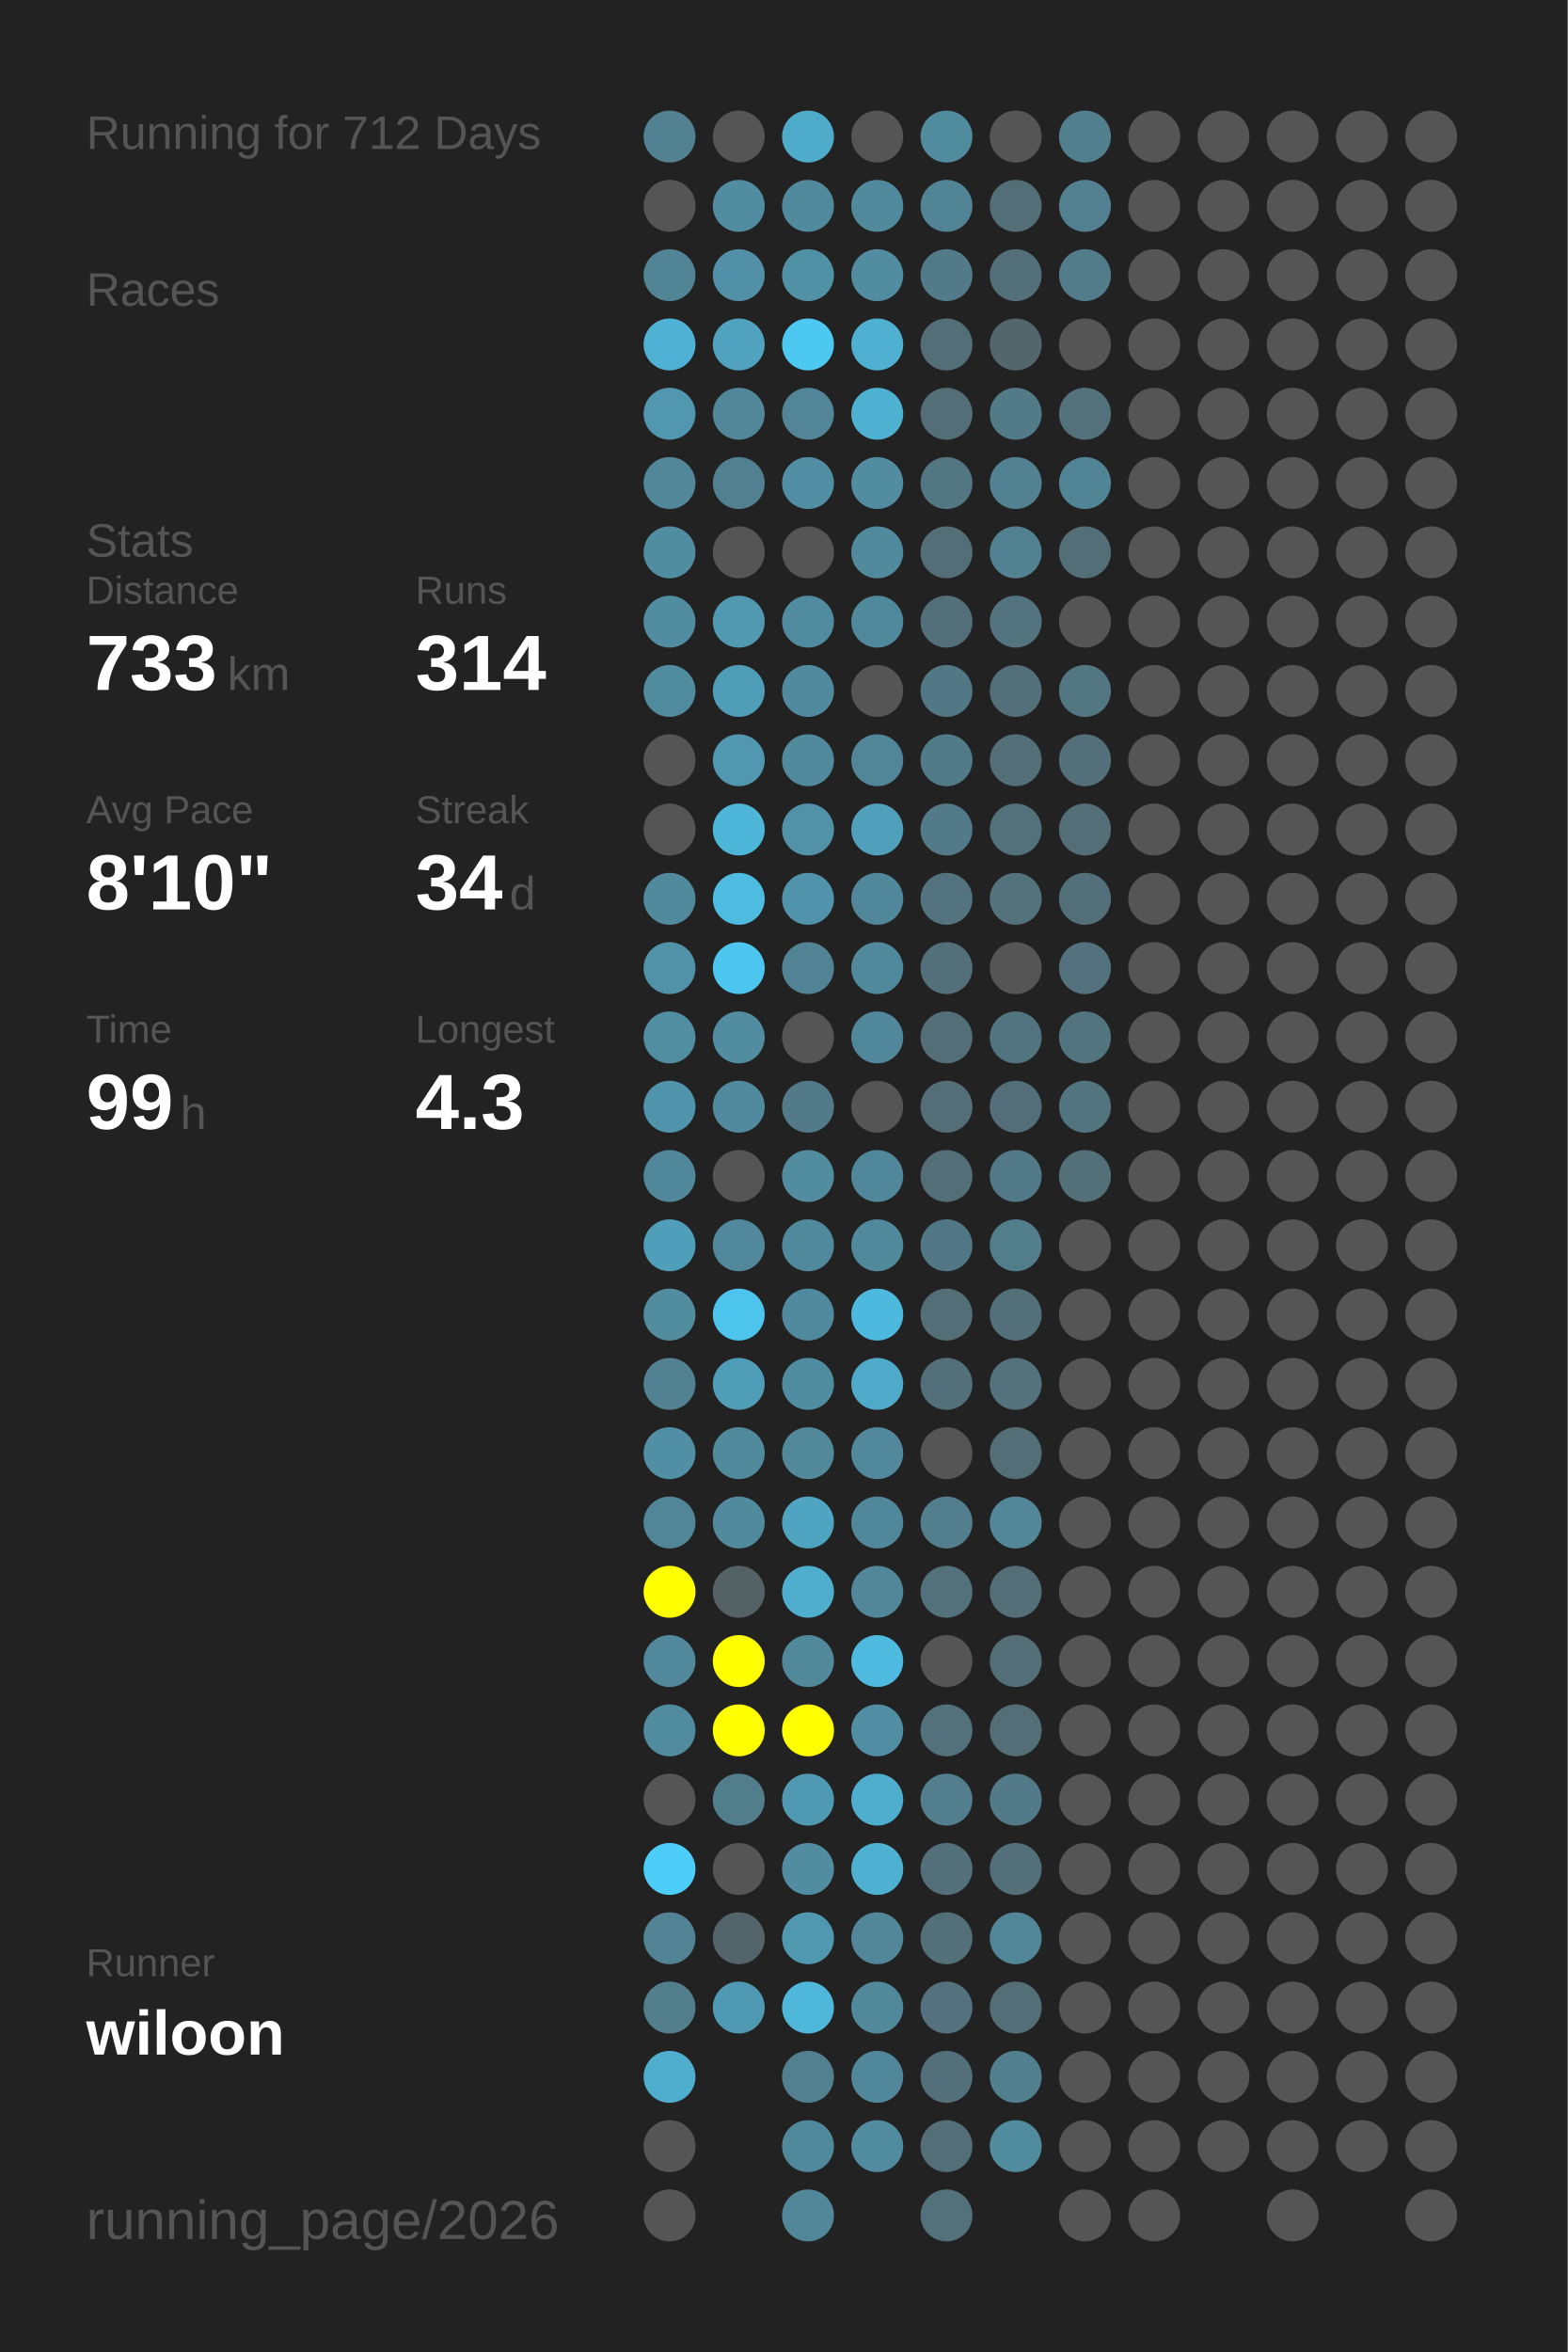
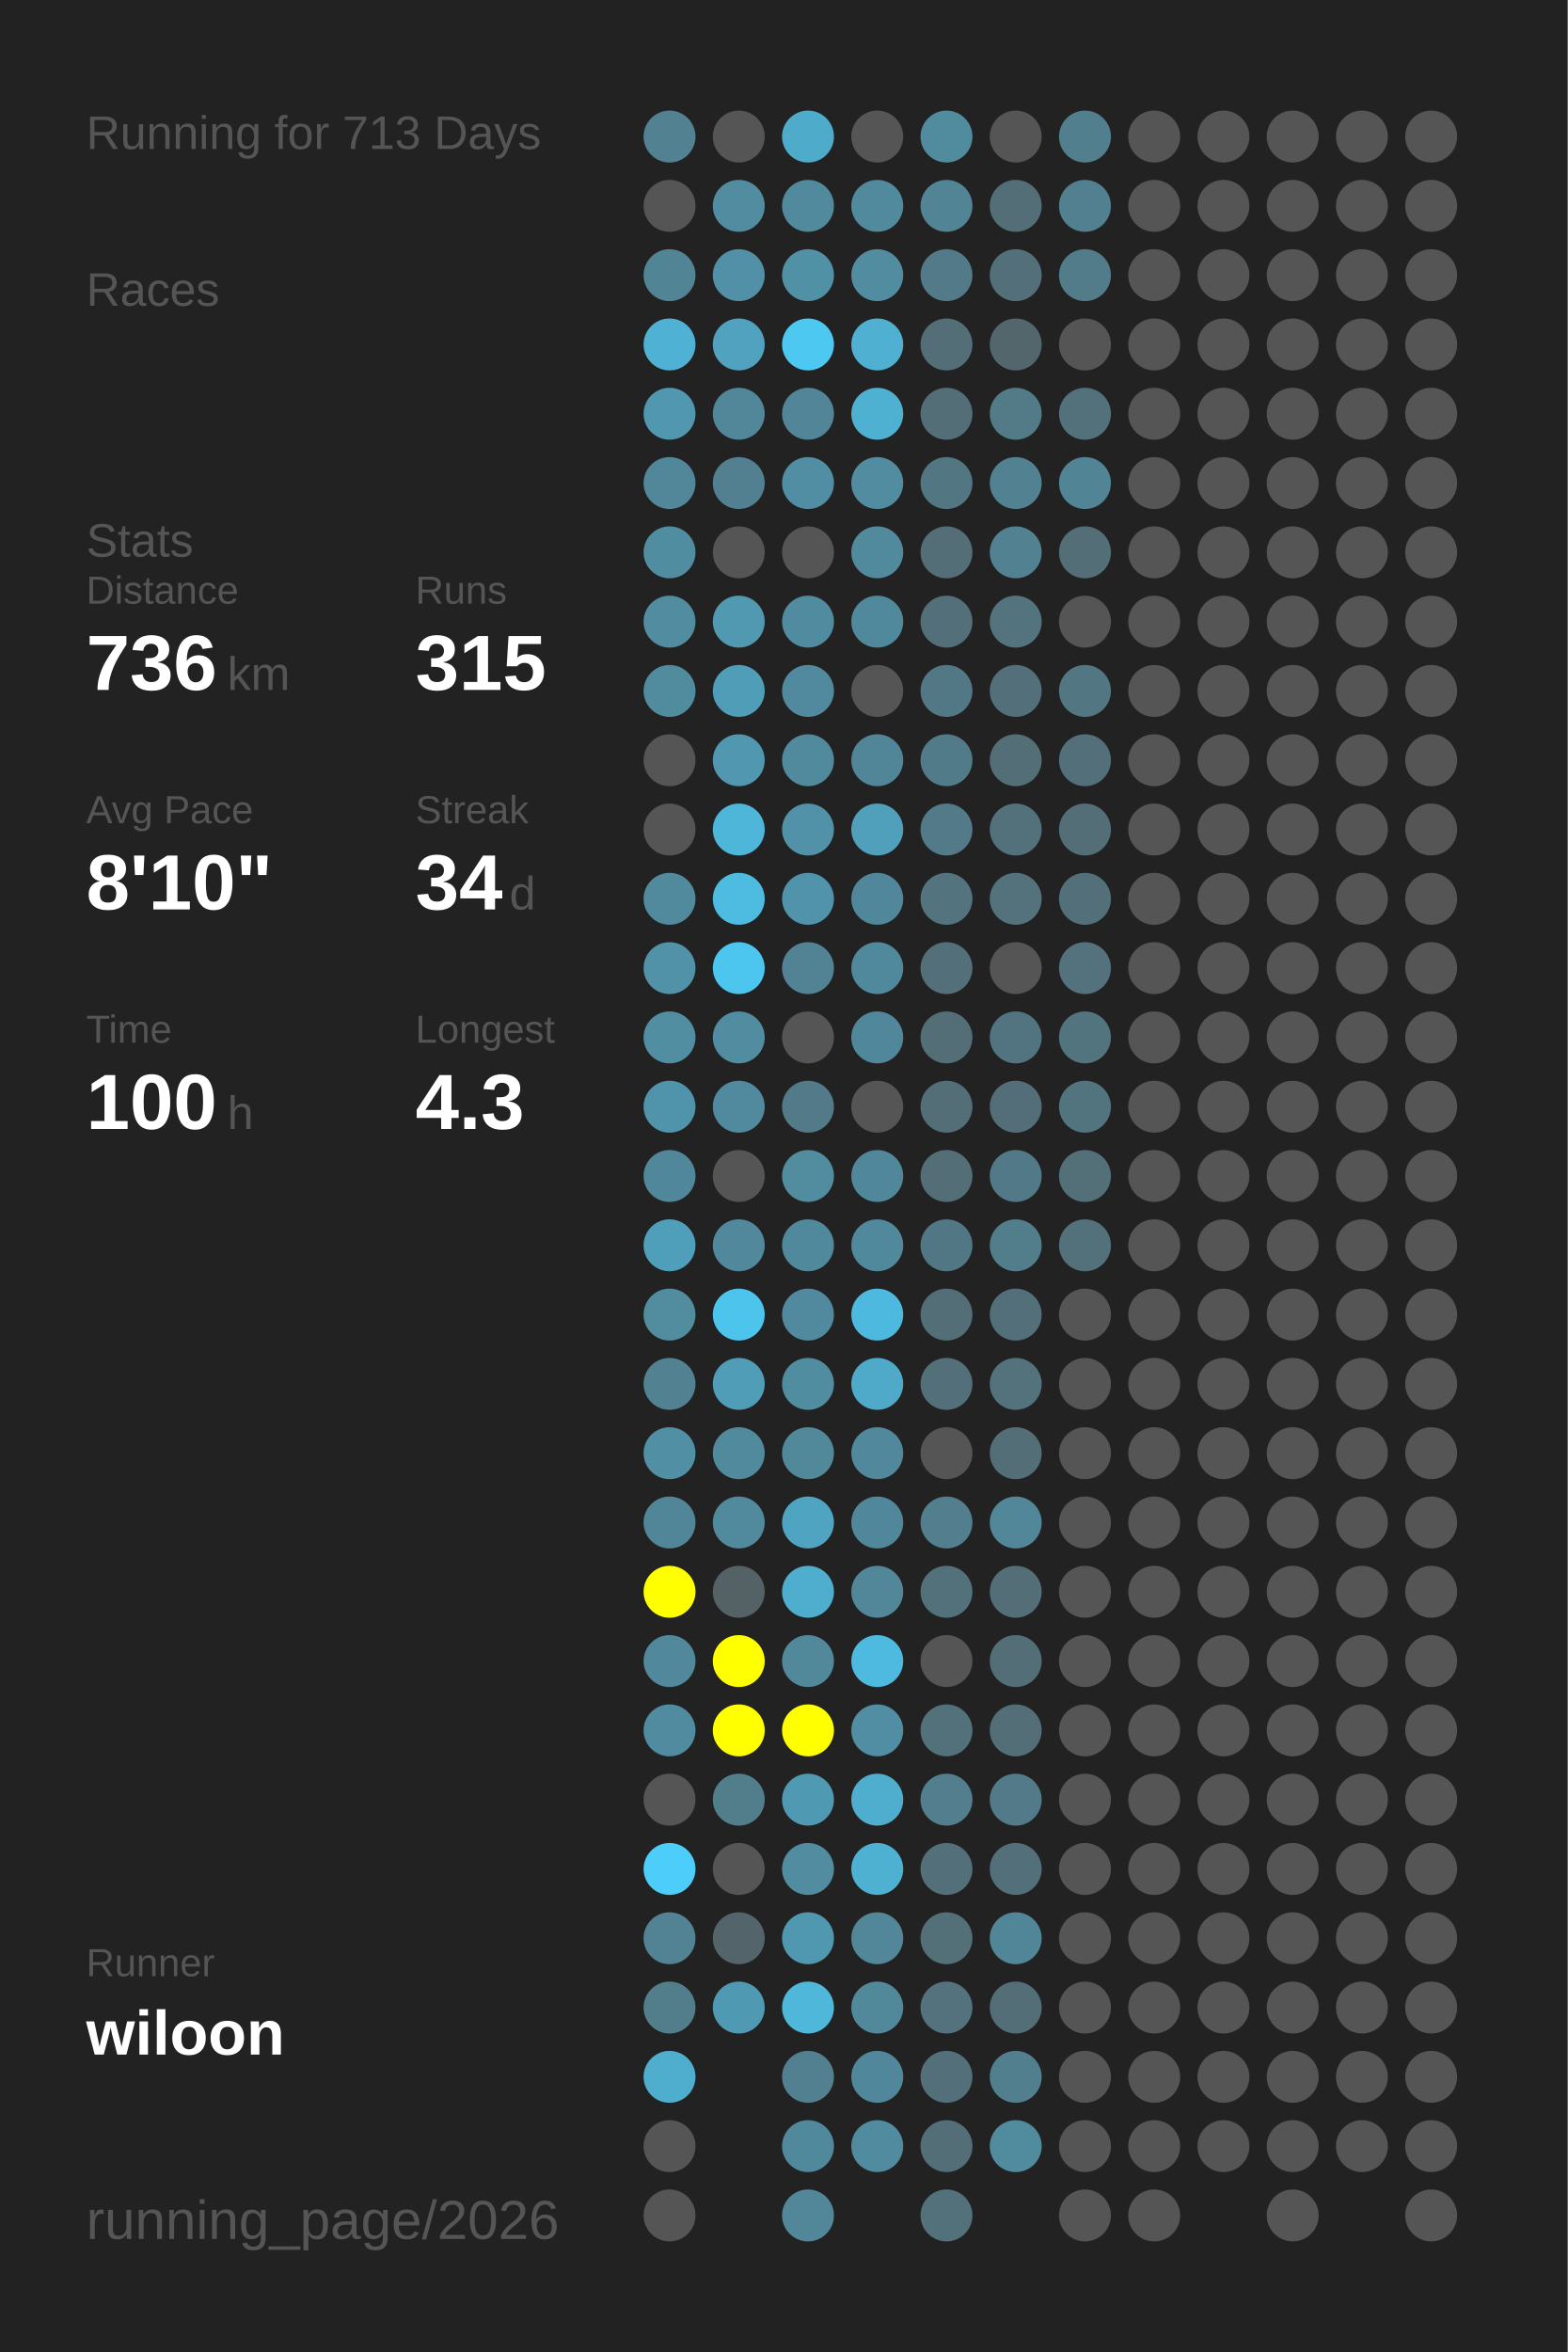
<svg xmlns="http://www.w3.org/2000/svg" baseProfile="full" height="300mm" version="1.1" viewBox="0,0,200,300" width="200mm">
  <defs />
  <rect fill="#222222" height="300" width="200" x="0" y="0" />
-   <text fill="#555555" style="font-size:6px; font-family:Arial;" x="11" y="19">Running for 712 Days</text>
+   <text fill="#555555" style="font-size:6px; font-family:Arial;" x="11" y="19">Running for 713 Days</text>
  <text fill="#555555" style="font-size:6px; font-family:Arial;" x="11" y="39">Races</text>
  <text fill="#555555" style="font-size:6px; font-family:Arial;" x="11" y="71">Stats</text>
  <text fill="#555555" style="font-size:5px; font-family:Arial;" x="11" y="77">Distance</text>
-   <text fill="#FFFFFF" style="font-size:10px; font-family:Arial; font-weight:bold;" x="11" y="88">733</text>
+   <text fill="#FFFFFF" style="font-size:10px; font-family:Arial; font-weight:bold;" x="11" y="88">736</text>
  <text fill="#555555" style="font-size:6px; font-family:Arial;" x="29" y="88">km</text>
  <text fill="#555555" style="font-size:5px; font-family:Arial;" x="53" y="77">Runs</text>
-   <text fill="#FFFFFF" style="font-size:10px; font-family:Arial; font-weight:bold;" x="53" y="88">314</text>
+   <text fill="#FFFFFF" style="font-size:10px; font-family:Arial; font-weight:bold;" x="53" y="88">315</text>
  <text fill="#555555" style="font-size:5px; font-family:Arial;" x="11" y="105">Avg Pace</text>
  <text fill="#FFFFFF" style="font-size:10px; font-family:Arial; font-weight:bold;" x="11" y="116">8'10"</text>
  <text fill="#555555" style="font-size:5px; font-family:Arial;" x="53" y="105">Streak</text>
  <text fill="#FFFFFF" style="font-size:10px; font-family:Arial; font-weight:bold;" x="53" y="116">34</text>
  <text fill="#555555" style="font-size:6px; font-family:Arial;" x="65" y="116">d</text>
  <text fill="#555555" style="font-size:5px; font-family:Arial;" x="11" y="133">Time</text>
-   <text fill="#FFFFFF" style="font-size:10px; font-family:Arial; font-weight:bold;" x="11" y="144">99</text>
-   <text fill="#555555" style="font-size:6px; font-family:Arial;" x="23" y="144">h</text>
+   <text fill="#FFFFFF" style="font-size:10px; font-family:Arial; font-weight:bold;" x="11" y="144">100</text>
+   <text fill="#555555" style="font-size:6px; font-family:Arial;" x="29" y="144">h</text>
  <text fill="#555555" style="font-size:5px; font-family:Arial;" x="53" y="133">Longest</text>
  <text fill="#FFFFFF" style="font-size:10px; font-family:Arial; font-weight:bold;" x="53" y="144">4.3</text>
  <text fill="#555555" style="font-size:5px; font-family:Arial;" x="11" y="252.065">Runner</text>
  <text fill="#FFFFFF" style="font-size:8px; font-family:Arial; font-weight:bold;" x="11" y="262.065">wiloon</text>
  <text fill="#555555" style="font-size:7px; font-family:Arial;" x="11" y="285.581">running_page/2026</text>
  <circle cx="85.417" cy="17.419" fill="#528191" r="3.312" />
  <circle cx="85.417" cy="26.258" fill="#555555" r="3.312" />
  <circle cx="85.417" cy="35.097" fill="#518495" r="3.312" />
  <circle cx="85.417" cy="43.935" fill="#4fb2d4" r="3.312" />
  <circle cx="85.417" cy="52.774" fill="#5097af" r="3.312" />
  <circle cx="85.417" cy="61.613" fill="#518799" r="3.312" />
  <circle cx="85.417" cy="70.452" fill="#518da1" r="3.312" />
  <circle cx="85.417" cy="79.29" fill="#518ca0" r="3.312" />
  <circle cx="85.417" cy="88.129" fill="#518b9e" r="3.312" />
  <circle cx="85.417" cy="96.968" fill="#555555" r="3.312" />
  <circle cx="85.417" cy="105.806" fill="#555555" r="3.312" />
  <circle cx="85.417" cy="114.645" fill="#518a9d" r="3.312" />
  <circle cx="85.417" cy="123.484" fill="#5192a8" r="3.312" />
  <circle cx="85.417" cy="132.323" fill="#518ea2" r="3.312" />
  <circle cx="85.417" cy="141.161" fill="#5094ab" r="3.312" />
  <circle cx="85.417" cy="150" fill="#51879a" r="3.312" />
  <circle cx="85.417" cy="158.839" fill="#509fba" r="3.312" />
  <circle cx="85.417" cy="167.677" fill="#518c9f" r="3.312" />
  <circle cx="85.417" cy="176.516" fill="#528292" r="3.312" />
  <circle cx="85.417" cy="185.355" fill="#518fa4" r="3.312" />
  <circle cx="85.417" cy="194.194" fill="#518698" r="3.312" />
  <circle cx="85.417" cy="203.032" fill="#FFFF00" r="3.312" />
  <circle cx="85.417" cy="211.871" fill="#51889b" r="3.312" />
  <circle cx="85.417" cy="220.71" fill="#518b9f" r="3.312" />
  <circle cx="85.417" cy="229.548" fill="#555555" r="3.312" />
  <circle cx="85.417" cy="238.387" fill="#4dcefa" r="3.312" />
  <circle cx="85.417" cy="247.226" fill="#528394" r="3.312" />
  <circle cx="85.417" cy="256.065" fill="#527e8c" r="3.312" />
  <circle cx="85.417" cy="264.903" fill="#4fadcd" r="3.312" />
  <circle cx="85.417" cy="273.742" fill="#555555" r="3.312" />
  <circle cx="85.417" cy="282.581" fill="#555555" r="3.312" />
  <circle cx="94.25" cy="17.419" fill="#555555" r="3.312" />
  <circle cx="94.25" cy="26.258" fill="#518ca0" r="3.312" />
  <circle cx="94.25" cy="35.097" fill="#5190a6" r="3.312" />
  <circle cx="94.25" cy="43.935" fill="#50a2be" r="3.312" />
  <circle cx="94.25" cy="52.774" fill="#518799" r="3.312" />
  <circle cx="94.25" cy="61.613" fill="#528090" r="3.312" />
  <circle cx="94.25" cy="70.452" fill="#555555" r="3.312" />
  <circle cx="94.25" cy="79.29" fill="#5099b1" r="3.312" />
  <circle cx="94.25" cy="88.129" fill="#509db7" r="3.312" />
  <circle cx="94.25" cy="96.968" fill="#5097af" r="3.312" />
  <circle cx="94.25" cy="105.806" fill="#4eb6d9" r="3.312" />
  <circle cx="94.25" cy="114.645" fill="#4ebbe0" r="3.312" />
  <circle cx="94.25" cy="123.484" fill="#4dc6ef" r="3.312" />
  <circle cx="94.25" cy="132.323" fill="#518ca0" r="3.312" />
  <circle cx="94.25" cy="141.161" fill="#518a9e" r="3.312" />
  <circle cx="94.25" cy="150" fill="#555555" r="3.312" />
  <circle cx="94.25" cy="158.839" fill="#51889b" r="3.312" />
  <circle cx="94.25" cy="167.677" fill="#4dc4ec" r="3.312" />
  <circle cx="94.25" cy="176.516" fill="#509db7" r="3.312" />
  <circle cx="94.25" cy="185.355" fill="#518a9d" r="3.312" />
  <circle cx="94.25" cy="194.194" fill="#51899d" r="3.312" />
  <circle cx="94.25" cy="203.032" fill="#546266" r="3.312" />
  <circle cx="94.25" cy="211.871" fill="#FFFF00" r="3.312" />
  <circle cx="94.25" cy="220.71" fill="#FFFF00" r="3.312" />
  <circle cx="94.25" cy="229.548" fill="#527e8c" r="3.312" />
  <circle cx="94.25" cy="238.387" fill="#555555" r="3.312" />
  <circle cx="94.25" cy="247.226" fill="#53656b" r="3.312" />
  <circle cx="94.25" cy="256.065" fill="#5099b2" r="3.312" />
  <circle cx="103.083" cy="17.419" fill="#4fabca" r="3.312" />
  <circle cx="103.083" cy="26.258" fill="#518a9d" r="3.312" />
  <circle cx="103.083" cy="35.097" fill="#5191a6" r="3.312" />
  <circle cx="103.083" cy="43.935" fill="#4dc8f1" r="3.312" />
  <circle cx="103.083" cy="52.774" fill="#518597" r="3.312" />
  <circle cx="103.083" cy="61.613" fill="#518ea3" r="3.312" />
  <circle cx="103.083" cy="70.452" fill="#555555" r="3.312" />
  <circle cx="103.083" cy="79.29" fill="#518b9f" r="3.312" />
  <circle cx="103.083" cy="88.129" fill="#518a9e" r="3.312" />
  <circle cx="103.083" cy="96.968" fill="#518a9d" r="3.312" />
  <circle cx="103.083" cy="105.806" fill="#5192a9" r="3.312" />
  <circle cx="103.083" cy="114.645" fill="#5093aa" r="3.312" />
  <circle cx="103.083" cy="123.484" fill="#528394" r="3.312" />
  <circle cx="103.083" cy="132.323" fill="#555555" r="3.312" />
  <circle cx="103.083" cy="141.161" fill="#527a88" r="3.312" />
  <circle cx="103.083" cy="150" fill="#518c9f" r="3.312" />
  <circle cx="103.083" cy="158.839" fill="#51899c" r="3.312" />
  <circle cx="103.083" cy="167.677" fill="#518a9e" r="3.312" />
  <circle cx="103.083" cy="176.516" fill="#518da1" r="3.312" />
  <circle cx="103.083" cy="185.355" fill="#51889a" r="3.312" />
  <circle cx="103.083" cy="194.194" fill="#4fa4c1" r="3.312" />
  <circle cx="103.083" cy="203.032" fill="#4faece" r="3.312" />
  <circle cx="103.083" cy="211.871" fill="#51899b" r="3.312" />
  <circle cx="103.083" cy="220.71" fill="#FFFF00" r="3.312" />
  <circle cx="103.083" cy="229.548" fill="#5099b2" r="3.312" />
  <circle cx="103.083" cy="238.387" fill="#518ca0" r="3.312" />
  <circle cx="103.083" cy="247.226" fill="#5098b0" r="3.312" />
  <circle cx="103.083" cy="256.065" fill="#4eb7da" r="3.312" />
  <circle cx="103.083" cy="264.903" fill="#528090" r="3.312" />
  <circle cx="103.083" cy="273.742" fill="#51899c" r="3.312" />
  <circle cx="103.083" cy="282.581" fill="#518799" r="3.312" />
  <circle cx="111.917" cy="17.419" fill="#555555" r="3.312" />
  <circle cx="111.917" cy="26.258" fill="#518a9d" r="3.312" />
  <circle cx="111.917" cy="35.097" fill="#518ca0" r="3.312" />
  <circle cx="111.917" cy="43.935" fill="#4fb0d1" r="3.312" />
  <circle cx="111.917" cy="52.774" fill="#4fb1d2" r="3.312" />
  <circle cx="111.917" cy="61.613" fill="#518ca0" r="3.312" />
  <circle cx="111.917" cy="70.452" fill="#518a9d" r="3.312" />
  <circle cx="111.917" cy="79.29" fill="#51899c" r="3.312" />
  <circle cx="111.917" cy="88.129" fill="#555555" r="3.312" />
  <circle cx="111.917" cy="96.968" fill="#518698" r="3.312" />
  <circle cx="111.917" cy="105.806" fill="#50a0bb" r="3.312" />
  <circle cx="111.917" cy="114.645" fill="#51879a" r="3.312" />
  <circle cx="111.917" cy="123.484" fill="#51899c" r="3.312" />
  <circle cx="111.917" cy="132.323" fill="#51879a" r="3.312" />
  <circle cx="111.917" cy="141.161" fill="#555555" r="3.312" />
  <circle cx="111.917" cy="150" fill="#51879a" r="3.312" />
  <circle cx="111.917" cy="158.839" fill="#51899c" r="3.312" />
  <circle cx="111.917" cy="167.677" fill="#4eb9de" r="3.312" />
  <circle cx="111.917" cy="176.516" fill="#4faac9" r="3.312" />
  <circle cx="111.917" cy="185.355" fill="#51889b" r="3.312" />
  <circle cx="111.917" cy="194.194" fill="#51879a" r="3.312" />
  <circle cx="111.917" cy="203.032" fill="#518799" r="3.312" />
  <circle cx="111.917" cy="211.871" fill="#4ebadf" r="3.312" />
  <circle cx="111.917" cy="220.71" fill="#518ea3" r="3.312" />
  <circle cx="111.917" cy="229.548" fill="#4fadcd" r="3.312" />
  <circle cx="111.917" cy="238.387" fill="#4fb1d2" r="3.312" />
  <circle cx="111.917" cy="247.226" fill="#518799" r="3.312" />
  <circle cx="111.917" cy="256.065" fill="#51889a" r="3.312" />
  <circle cx="111.917" cy="264.903" fill="#51879a" r="3.312" />
  <circle cx="111.917" cy="273.742" fill="#518b9f" r="3.312" />
  <circle cx="120.75" cy="17.419" fill="#518b9e" r="3.312" />
  <circle cx="120.75" cy="26.258" fill="#518495" r="3.312" />
  <circle cx="120.75" cy="35.097" fill="#527a88" r="3.312" />
  <circle cx="120.75" cy="43.935" fill="#536e77" r="3.312" />
  <circle cx="120.75" cy="52.774" fill="#536e77" r="3.312" />
  <circle cx="120.75" cy="61.613" fill="#527682" r="3.312" />
  <circle cx="120.75" cy="70.452" fill="#536e77" r="3.312" />
  <circle cx="120.75" cy="79.29" fill="#536f79" r="3.312" />
  <circle cx="120.75" cy="88.129" fill="#527885" r="3.312" />
  <circle cx="120.75" cy="96.968" fill="#527b89" r="3.312" />
  <circle cx="120.75" cy="105.806" fill="#527a88" r="3.312" />
  <circle cx="120.75" cy="114.645" fill="#53747f" r="3.312" />
  <circle cx="120.75" cy="123.484" fill="#536f79" r="3.312" />
  <circle cx="120.75" cy="132.323" fill="#536e77" r="3.312" />
  <circle cx="120.75" cy="141.161" fill="#536e77" r="3.312" />
  <circle cx="120.75" cy="150" fill="#536e77" r="3.312" />
  <circle cx="120.75" cy="158.839" fill="#527784" r="3.312" />
  <circle cx="120.75" cy="167.677" fill="#536e77" r="3.312" />
  <circle cx="120.75" cy="176.516" fill="#53707a" r="3.312" />
  <circle cx="120.75" cy="185.355" fill="#555555" r="3.312" />
  <circle cx="120.75" cy="194.194" fill="#527e8d" r="3.312" />
  <circle cx="120.75" cy="203.032" fill="#53717b" r="3.312" />
  <circle cx="120.75" cy="211.871" fill="#555555" r="3.312" />
  <circle cx="120.75" cy="220.71" fill="#53717b" r="3.312" />
  <circle cx="120.75" cy="229.548" fill="#527e8d" r="3.312" />
  <circle cx="120.75" cy="238.387" fill="#536f79" r="3.312" />
  <circle cx="120.75" cy="247.226" fill="#536f78" r="3.312" />
  <circle cx="120.75" cy="256.065" fill="#53727d" r="3.312" />
  <circle cx="120.75" cy="264.903" fill="#536f79" r="3.312" />
  <circle cx="120.75" cy="273.742" fill="#536e77" r="3.312" />
  <circle cx="120.75" cy="282.581" fill="#53717b" r="3.312" />
  <circle cx="129.583" cy="17.419" fill="#555555" r="3.312" />
  <circle cx="129.583" cy="26.258" fill="#536e77" r="3.312" />
  <circle cx="129.583" cy="35.097" fill="#536f79" r="3.312" />
  <circle cx="129.583" cy="43.935" fill="#53666c" r="3.312" />
  <circle cx="129.583" cy="52.774" fill="#527a87" r="3.312" />
  <circle cx="129.583" cy="61.613" fill="#528191" r="3.312" />
  <circle cx="129.583" cy="70.452" fill="#528292" r="3.312" />
  <circle cx="129.583" cy="79.29" fill="#53747f" r="3.312" />
  <circle cx="129.583" cy="88.129" fill="#536f79" r="3.312" />
  <circle cx="129.583" cy="96.968" fill="#536e77" r="3.312" />
  <circle cx="129.583" cy="105.806" fill="#53717b" r="3.312" />
  <circle cx="129.583" cy="114.645" fill="#53727c" r="3.312" />
  <circle cx="129.583" cy="123.484" fill="#555555" r="3.312" />
  <circle cx="129.583" cy="132.323" fill="#527480" r="3.312" />
  <circle cx="129.583" cy="141.161" fill="#536e78" r="3.312" />
  <circle cx="129.583" cy="150" fill="#527987" r="3.312" />
  <circle cx="129.583" cy="158.839" fill="#527e8c" r="3.312" />
  <circle cx="129.583" cy="167.677" fill="#536f79" r="3.312" />
  <circle cx="129.583" cy="176.516" fill="#53727c" r="3.312" />
  <circle cx="129.583" cy="185.355" fill="#536e77" r="3.312" />
  <circle cx="129.583" cy="194.194" fill="#518799" r="3.312" />
  <circle cx="129.583" cy="203.032" fill="#536e77" r="3.312" />
  <circle cx="129.583" cy="211.871" fill="#536e77" r="3.312" />
  <circle cx="129.583" cy="220.71" fill="#536e77" r="3.312" />
  <circle cx="129.583" cy="229.548" fill="#527a88" r="3.312" />
  <circle cx="129.583" cy="238.387" fill="#536f79" r="3.312" />
  <circle cx="129.583" cy="247.226" fill="#518698" r="3.312" />
  <circle cx="129.583" cy="256.065" fill="#536e77" r="3.312" />
  <circle cx="129.583" cy="264.903" fill="#527f8e" r="3.312" />
  <circle cx="129.583" cy="273.742" fill="#518b9e" r="3.312" />
  <circle cx="138.417" cy="17.419" fill="#527f8e" r="3.312" />
  <circle cx="138.417" cy="26.258" fill="#528090" r="3.312" />
  <circle cx="138.417" cy="35.097" fill="#527c8a" r="3.312" />
  <circle cx="138.417" cy="43.935" fill="#555555" r="3.312" />
  <circle cx="138.417" cy="52.774" fill="#53717b" r="3.312" />
  <circle cx="138.417" cy="61.613" fill="#518495" r="3.312" />
  <circle cx="138.417" cy="70.452" fill="#536e77" r="3.312" />
  <circle cx="138.417" cy="79.29" fill="#555555" r="3.312" />
  <circle cx="138.417" cy="88.129" fill="#527682" r="3.312" />
  <circle cx="138.417" cy="96.968" fill="#536f79" r="3.312" />
  <circle cx="138.417" cy="105.806" fill="#536e77" r="3.312" />
  <circle cx="138.417" cy="114.645" fill="#53707a" r="3.312" />
  <circle cx="138.417" cy="123.484" fill="#53727d" r="3.312" />
  <circle cx="138.417" cy="132.323" fill="#52747f" r="3.312" />
  <circle cx="138.417" cy="141.161" fill="#52747f" r="3.312" />
  <circle cx="138.417" cy="150" fill="#536f78" r="3.312" />
-   <circle cx="138.417" cy="158.839" fill="#555555" r="3.312" />
+   <circle cx="138.417" cy="158.839" fill="#53717b" r="3.312" />
  <circle cx="138.417" cy="167.677" fill="#555555" r="3.312" />
  <circle cx="138.417" cy="176.516" fill="#555555" r="3.312" />
  <circle cx="138.417" cy="185.355" fill="#555555" r="3.312" />
  <circle cx="138.417" cy="194.194" fill="#555555" r="3.312" />
  <circle cx="138.417" cy="203.032" fill="#555555" r="3.312" />
  <circle cx="138.417" cy="211.871" fill="#555555" r="3.312" />
  <circle cx="138.417" cy="220.71" fill="#555555" r="3.312" />
  <circle cx="138.417" cy="229.548" fill="#555555" r="3.312" />
  <circle cx="138.417" cy="238.387" fill="#555555" r="3.312" />
  <circle cx="138.417" cy="247.226" fill="#555555" r="3.312" />
  <circle cx="138.417" cy="256.065" fill="#555555" r="3.312" />
  <circle cx="138.417" cy="264.903" fill="#555555" r="3.312" />
  <circle cx="138.417" cy="273.742" fill="#555555" r="3.312" />
  <circle cx="138.417" cy="282.581" fill="#555555" r="3.312" />
  <circle cx="147.25" cy="17.419" fill="#555555" r="3.312" />
  <circle cx="147.25" cy="26.258" fill="#555555" r="3.312" />
  <circle cx="147.25" cy="35.097" fill="#555555" r="3.312" />
  <circle cx="147.25" cy="43.935" fill="#555555" r="3.312" />
  <circle cx="147.25" cy="52.774" fill="#555555" r="3.312" />
  <circle cx="147.25" cy="61.613" fill="#555555" r="3.312" />
  <circle cx="147.25" cy="70.452" fill="#555555" r="3.312" />
  <circle cx="147.25" cy="79.29" fill="#555555" r="3.312" />
  <circle cx="147.25" cy="88.129" fill="#555555" r="3.312" />
  <circle cx="147.25" cy="96.968" fill="#555555" r="3.312" />
  <circle cx="147.25" cy="105.806" fill="#555555" r="3.312" />
  <circle cx="147.25" cy="114.645" fill="#555555" r="3.312" />
  <circle cx="147.25" cy="123.484" fill="#555555" r="3.312" />
  <circle cx="147.25" cy="132.323" fill="#555555" r="3.312" />
  <circle cx="147.25" cy="141.161" fill="#555555" r="3.312" />
  <circle cx="147.25" cy="150" fill="#555555" r="3.312" />
  <circle cx="147.25" cy="158.839" fill="#555555" r="3.312" />
  <circle cx="147.25" cy="167.677" fill="#555555" r="3.312" />
  <circle cx="147.25" cy="176.516" fill="#555555" r="3.312" />
  <circle cx="147.25" cy="185.355" fill="#555555" r="3.312" />
  <circle cx="147.25" cy="194.194" fill="#555555" r="3.312" />
  <circle cx="147.25" cy="203.032" fill="#555555" r="3.312" />
  <circle cx="147.25" cy="211.871" fill="#555555" r="3.312" />
  <circle cx="147.25" cy="220.71" fill="#555555" r="3.312" />
  <circle cx="147.25" cy="229.548" fill="#555555" r="3.312" />
  <circle cx="147.25" cy="238.387" fill="#555555" r="3.312" />
  <circle cx="147.25" cy="247.226" fill="#555555" r="3.312" />
  <circle cx="147.25" cy="256.065" fill="#555555" r="3.312" />
  <circle cx="147.25" cy="264.903" fill="#555555" r="3.312" />
  <circle cx="147.25" cy="273.742" fill="#555555" r="3.312" />
  <circle cx="147.25" cy="282.581" fill="#555555" r="3.312" />
  <circle cx="156.083" cy="17.419" fill="#555555" r="3.312" />
  <circle cx="156.083" cy="26.258" fill="#555555" r="3.312" />
  <circle cx="156.083" cy="35.097" fill="#555555" r="3.312" />
  <circle cx="156.083" cy="43.935" fill="#555555" r="3.312" />
  <circle cx="156.083" cy="52.774" fill="#555555" r="3.312" />
  <circle cx="156.083" cy="61.613" fill="#555555" r="3.312" />
  <circle cx="156.083" cy="70.452" fill="#555555" r="3.312" />
  <circle cx="156.083" cy="79.29" fill="#555555" r="3.312" />
  <circle cx="156.083" cy="88.129" fill="#555555" r="3.312" />
  <circle cx="156.083" cy="96.968" fill="#555555" r="3.312" />
  <circle cx="156.083" cy="105.806" fill="#555555" r="3.312" />
  <circle cx="156.083" cy="114.645" fill="#555555" r="3.312" />
  <circle cx="156.083" cy="123.484" fill="#555555" r="3.312" />
  <circle cx="156.083" cy="132.323" fill="#555555" r="3.312" />
  <circle cx="156.083" cy="141.161" fill="#555555" r="3.312" />
  <circle cx="156.083" cy="150" fill="#555555" r="3.312" />
  <circle cx="156.083" cy="158.839" fill="#555555" r="3.312" />
  <circle cx="156.083" cy="167.677" fill="#555555" r="3.312" />
  <circle cx="156.083" cy="176.516" fill="#555555" r="3.312" />
  <circle cx="156.083" cy="185.355" fill="#555555" r="3.312" />
  <circle cx="156.083" cy="194.194" fill="#555555" r="3.312" />
  <circle cx="156.083" cy="203.032" fill="#555555" r="3.312" />
  <circle cx="156.083" cy="211.871" fill="#555555" r="3.312" />
  <circle cx="156.083" cy="220.71" fill="#555555" r="3.312" />
  <circle cx="156.083" cy="229.548" fill="#555555" r="3.312" />
  <circle cx="156.083" cy="238.387" fill="#555555" r="3.312" />
  <circle cx="156.083" cy="247.226" fill="#555555" r="3.312" />
  <circle cx="156.083" cy="256.065" fill="#555555" r="3.312" />
  <circle cx="156.083" cy="264.903" fill="#555555" r="3.312" />
  <circle cx="156.083" cy="273.742" fill="#555555" r="3.312" />
  <circle cx="164.917" cy="17.419" fill="#555555" r="3.312" />
  <circle cx="164.917" cy="26.258" fill="#555555" r="3.312" />
  <circle cx="164.917" cy="35.097" fill="#555555" r="3.312" />
  <circle cx="164.917" cy="43.935" fill="#555555" r="3.312" />
  <circle cx="164.917" cy="52.774" fill="#555555" r="3.312" />
  <circle cx="164.917" cy="61.613" fill="#555555" r="3.312" />
  <circle cx="164.917" cy="70.452" fill="#555555" r="3.312" />
  <circle cx="164.917" cy="79.29" fill="#555555" r="3.312" />
  <circle cx="164.917" cy="88.129" fill="#555555" r="3.312" />
  <circle cx="164.917" cy="96.968" fill="#555555" r="3.312" />
  <circle cx="164.917" cy="105.806" fill="#555555" r="3.312" />
  <circle cx="164.917" cy="114.645" fill="#555555" r="3.312" />
  <circle cx="164.917" cy="123.484" fill="#555555" r="3.312" />
  <circle cx="164.917" cy="132.323" fill="#555555" r="3.312" />
  <circle cx="164.917" cy="141.161" fill="#555555" r="3.312" />
  <circle cx="164.917" cy="150" fill="#555555" r="3.312" />
  <circle cx="164.917" cy="158.839" fill="#555555" r="3.312" />
  <circle cx="164.917" cy="167.677" fill="#555555" r="3.312" />
  <circle cx="164.917" cy="176.516" fill="#555555" r="3.312" />
  <circle cx="164.917" cy="185.355" fill="#555555" r="3.312" />
  <circle cx="164.917" cy="194.194" fill="#555555" r="3.312" />
  <circle cx="164.917" cy="203.032" fill="#555555" r="3.312" />
  <circle cx="164.917" cy="211.871" fill="#555555" r="3.312" />
  <circle cx="164.917" cy="220.71" fill="#555555" r="3.312" />
  <circle cx="164.917" cy="229.548" fill="#555555" r="3.312" />
  <circle cx="164.917" cy="238.387" fill="#555555" r="3.312" />
  <circle cx="164.917" cy="247.226" fill="#555555" r="3.312" />
  <circle cx="164.917" cy="256.065" fill="#555555" r="3.312" />
  <circle cx="164.917" cy="264.903" fill="#555555" r="3.312" />
  <circle cx="164.917" cy="273.742" fill="#555555" r="3.312" />
  <circle cx="164.917" cy="282.581" fill="#555555" r="3.312" />
  <circle cx="173.75" cy="17.419" fill="#555555" r="3.312" />
  <circle cx="173.75" cy="26.258" fill="#555555" r="3.312" />
  <circle cx="173.75" cy="35.097" fill="#555555" r="3.312" />
  <circle cx="173.75" cy="43.935" fill="#555555" r="3.312" />
  <circle cx="173.75" cy="52.774" fill="#555555" r="3.312" />
  <circle cx="173.75" cy="61.613" fill="#555555" r="3.312" />
  <circle cx="173.75" cy="70.452" fill="#555555" r="3.312" />
  <circle cx="173.75" cy="79.29" fill="#555555" r="3.312" />
  <circle cx="173.75" cy="88.129" fill="#555555" r="3.312" />
  <circle cx="173.75" cy="96.968" fill="#555555" r="3.312" />
  <circle cx="173.75" cy="105.806" fill="#555555" r="3.312" />
  <circle cx="173.75" cy="114.645" fill="#555555" r="3.312" />
  <circle cx="173.75" cy="123.484" fill="#555555" r="3.312" />
  <circle cx="173.75" cy="132.323" fill="#555555" r="3.312" />
  <circle cx="173.75" cy="141.161" fill="#555555" r="3.312" />
  <circle cx="173.75" cy="150" fill="#555555" r="3.312" />
  <circle cx="173.75" cy="158.839" fill="#555555" r="3.312" />
  <circle cx="173.75" cy="167.677" fill="#555555" r="3.312" />
  <circle cx="173.75" cy="176.516" fill="#555555" r="3.312" />
  <circle cx="173.75" cy="185.355" fill="#555555" r="3.312" />
  <circle cx="173.75" cy="194.194" fill="#555555" r="3.312" />
  <circle cx="173.75" cy="203.032" fill="#555555" r="3.312" />
  <circle cx="173.75" cy="211.871" fill="#555555" r="3.312" />
  <circle cx="173.75" cy="220.71" fill="#555555" r="3.312" />
  <circle cx="173.75" cy="229.548" fill="#555555" r="3.312" />
  <circle cx="173.75" cy="238.387" fill="#555555" r="3.312" />
  <circle cx="173.75" cy="247.226" fill="#555555" r="3.312" />
  <circle cx="173.75" cy="256.065" fill="#555555" r="3.312" />
  <circle cx="173.75" cy="264.903" fill="#555555" r="3.312" />
  <circle cx="173.75" cy="273.742" fill="#555555" r="3.312" />
  <circle cx="182.583" cy="17.419" fill="#555555" r="3.312" />
  <circle cx="182.583" cy="26.258" fill="#555555" r="3.312" />
  <circle cx="182.583" cy="35.097" fill="#555555" r="3.312" />
  <circle cx="182.583" cy="43.935" fill="#555555" r="3.312" />
  <circle cx="182.583" cy="52.774" fill="#555555" r="3.312" />
  <circle cx="182.583" cy="61.613" fill="#555555" r="3.312" />
  <circle cx="182.583" cy="70.452" fill="#555555" r="3.312" />
  <circle cx="182.583" cy="79.29" fill="#555555" r="3.312" />
  <circle cx="182.583" cy="88.129" fill="#555555" r="3.312" />
  <circle cx="182.583" cy="96.968" fill="#555555" r="3.312" />
  <circle cx="182.583" cy="105.806" fill="#555555" r="3.312" />
  <circle cx="182.583" cy="114.645" fill="#555555" r="3.312" />
  <circle cx="182.583" cy="123.484" fill="#555555" r="3.312" />
  <circle cx="182.583" cy="132.323" fill="#555555" r="3.312" />
  <circle cx="182.583" cy="141.161" fill="#555555" r="3.312" />
  <circle cx="182.583" cy="150" fill="#555555" r="3.312" />
  <circle cx="182.583" cy="158.839" fill="#555555" r="3.312" />
  <circle cx="182.583" cy="167.677" fill="#555555" r="3.312" />
  <circle cx="182.583" cy="176.516" fill="#555555" r="3.312" />
  <circle cx="182.583" cy="185.355" fill="#555555" r="3.312" />
  <circle cx="182.583" cy="194.194" fill="#555555" r="3.312" />
  <circle cx="182.583" cy="203.032" fill="#555555" r="3.312" />
  <circle cx="182.583" cy="211.871" fill="#555555" r="3.312" />
  <circle cx="182.583" cy="220.71" fill="#555555" r="3.312" />
  <circle cx="182.583" cy="229.548" fill="#555555" r="3.312" />
  <circle cx="182.583" cy="238.387" fill="#555555" r="3.312" />
  <circle cx="182.583" cy="247.226" fill="#555555" r="3.312" />
  <circle cx="182.583" cy="256.065" fill="#555555" r="3.312" />
  <circle cx="182.583" cy="264.903" fill="#555555" r="3.312" />
  <circle cx="182.583" cy="273.742" fill="#555555" r="3.312" />
  <circle cx="182.583" cy="282.581" fill="#555555" r="3.312" />
</svg>
